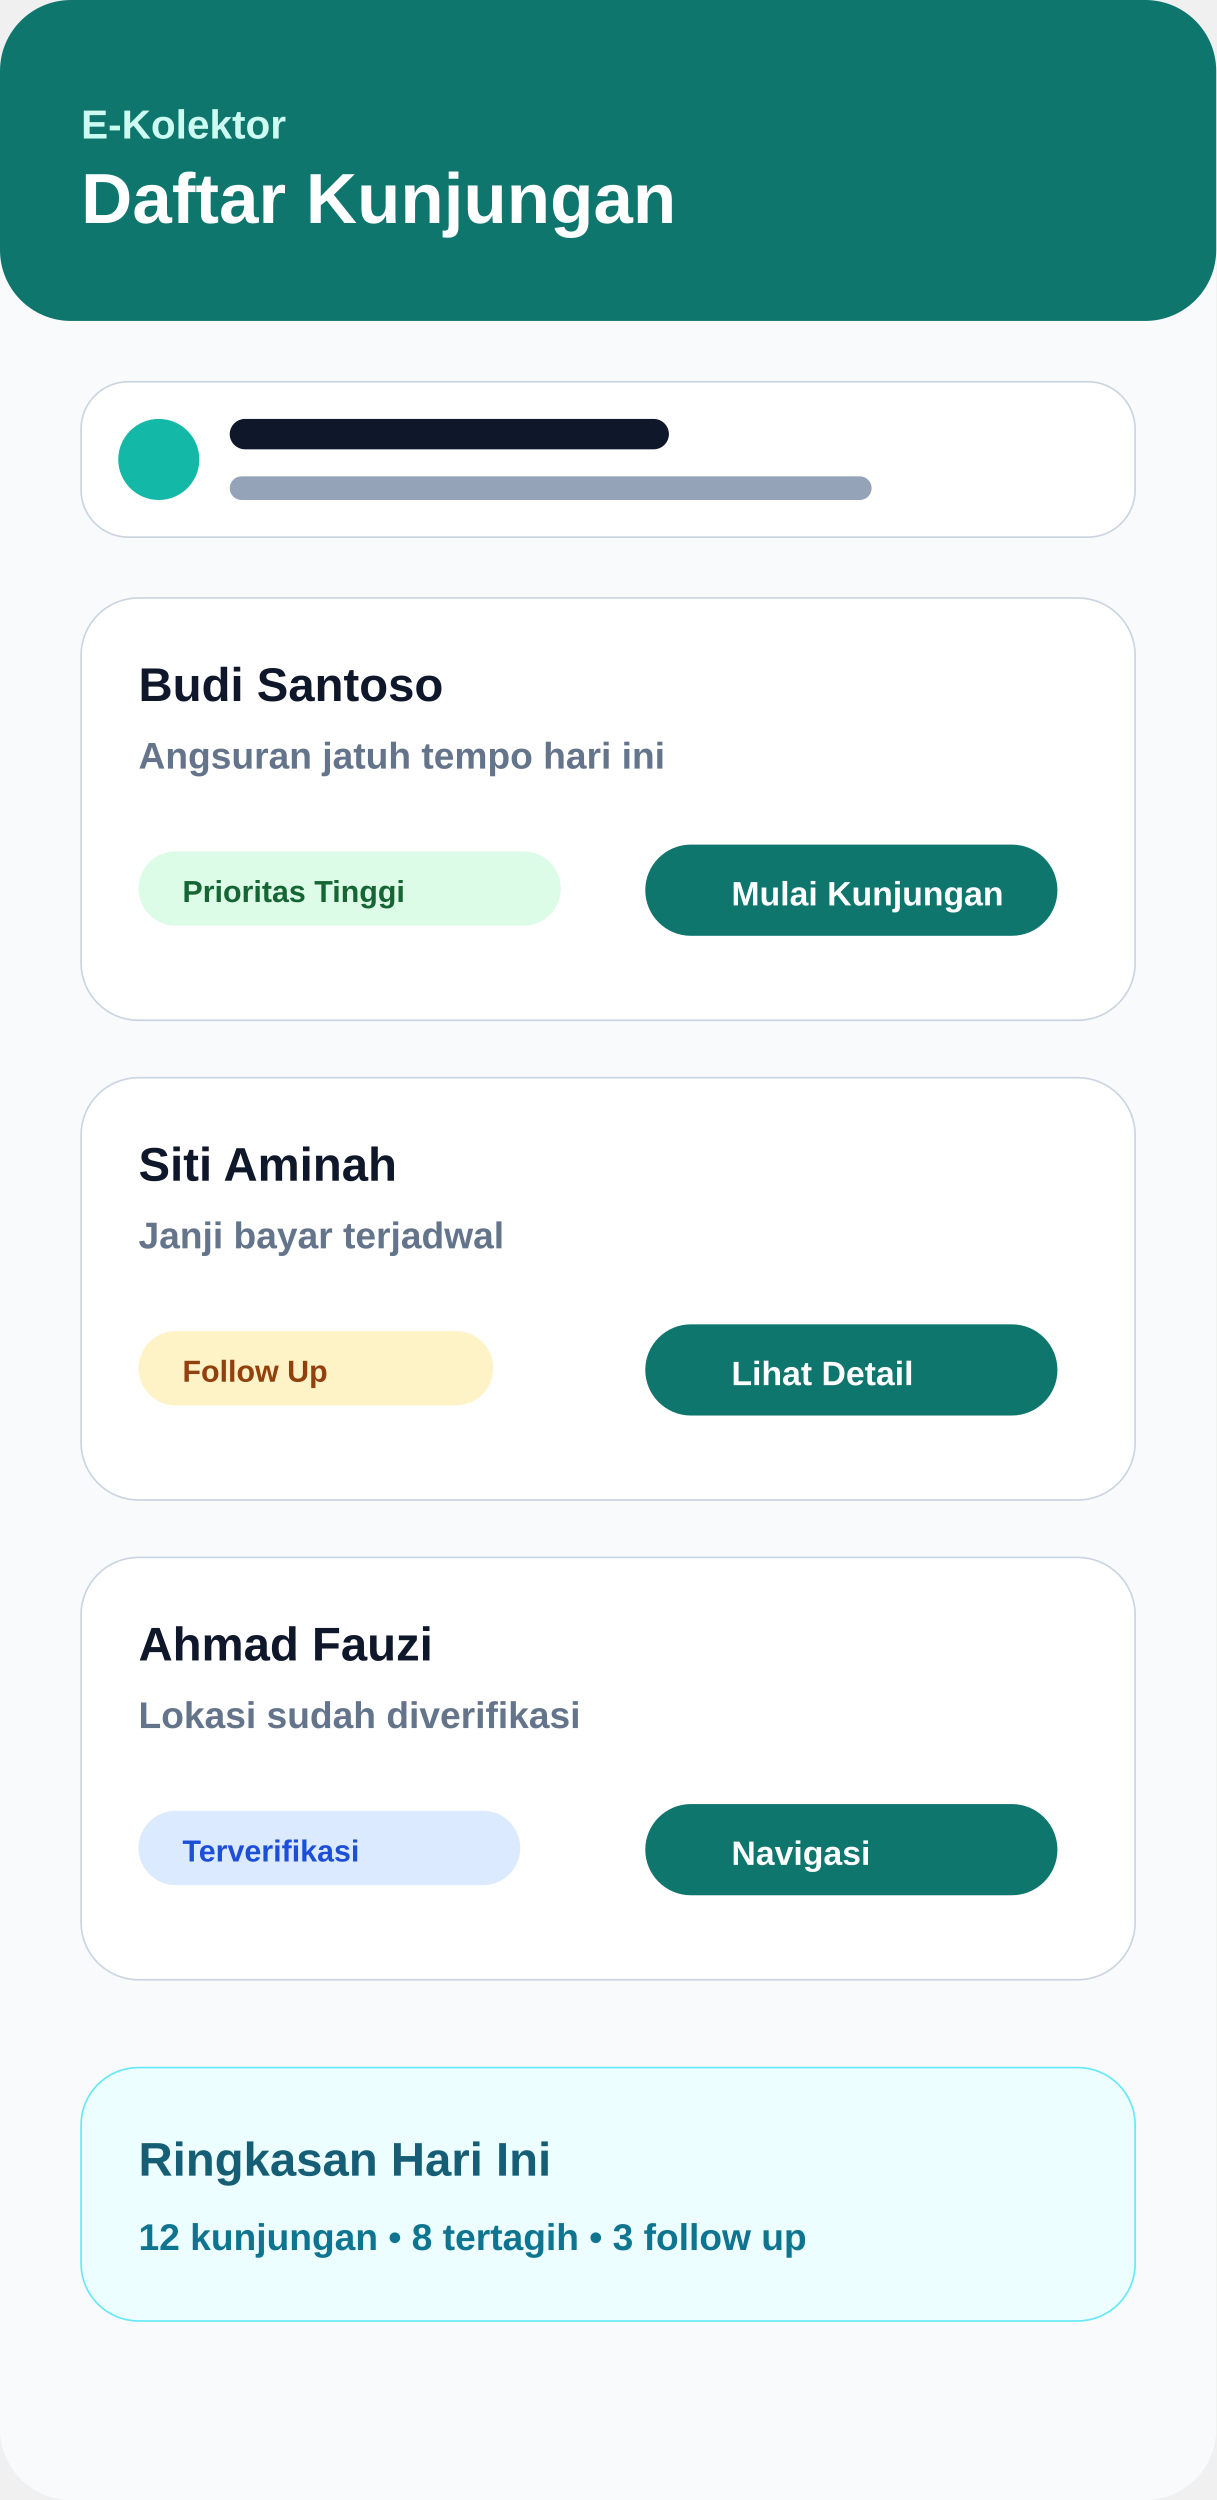
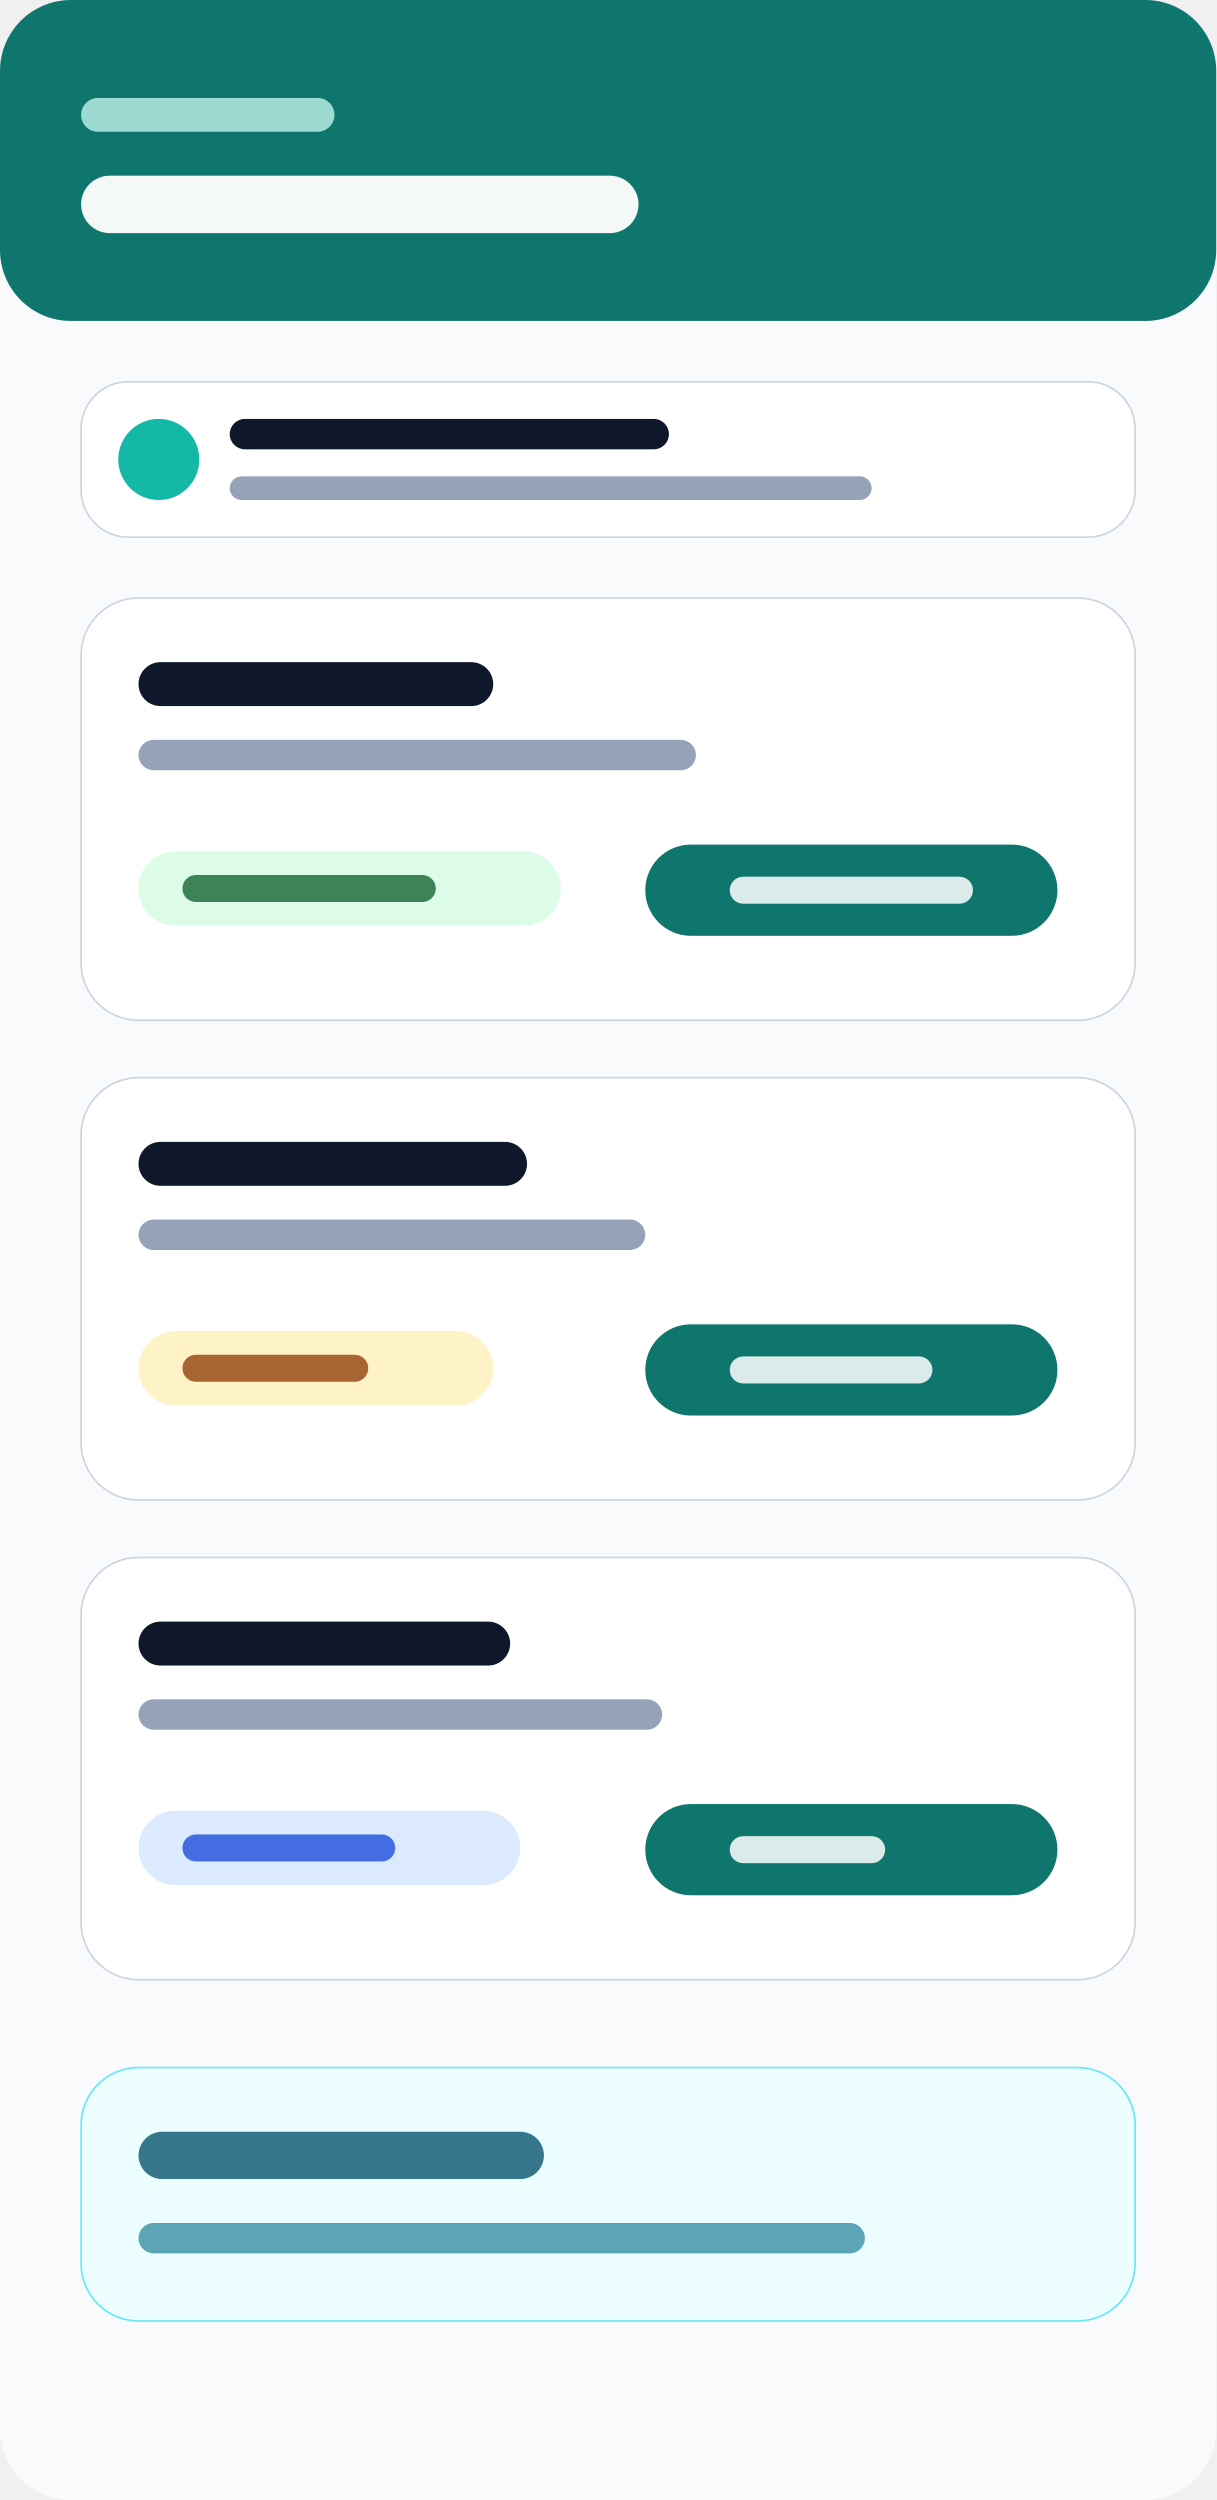
<svg xmlns="http://www.w3.org/2000/svg" width="720" height="1480" viewBox="0 0 720 1480" fill="none">
  <rect width="720" height="1480" rx="42" fill="#F8FAFC" />
  <rect width="720" height="190" rx="42" fill="#0F766E" />
-   <text x="48" y="82" fill="#CCFBF1" font-family="Arial, sans-serif" font-size="24" font-weight="700">E-Kolektor</text>
-   <text x="48" y="132" fill="#FFFFFF" font-family="Arial, sans-serif" font-size="42" font-weight="800">Daftar Kunjungan</text>
+   <rect x="48" y="58" width="150" height="20" rx="10" fill="#CCFBF1" opacity="0.75" />
+   <rect x="48" y="104" width="330" height="34" rx="17" fill="#FFFFFF" opacity="0.95" />
  <rect x="48" y="226" width="624" height="92" rx="28" fill="#FFFFFF" stroke="#CBD5E1" />
  <circle cx="94" cy="272" r="24" fill="#14B8A6" />
  <rect x="136" y="248" width="260" height="18" rx="9" fill="#0F172A" />
  <rect x="136" y="282" width="380" height="14" rx="7" fill="#94A3B8" />
  <rect x="48" y="354" width="624" height="250" rx="34" fill="#FFFFFF" stroke="#CBD5E1" />
-   <text x="82" y="415" fill="#0F172A" font-family="Arial, sans-serif" font-size="28" font-weight="800">Budi Santoso</text>
-   <text x="82" y="455" fill="#64748B" font-family="Arial, sans-serif" font-size="22" font-weight="600">Angsuran jatuh tempo hari ini</text>
+   <rect x="82" y="392" width="210" height="26" rx="13" fill="#0F172A" />
+   <rect x="82" y="438" width="330" height="18" rx="9" fill="#94A3B8" />
  <rect x="82" y="504" width="250" height="44" rx="22" fill="#DCFCE7" />
-   <text x="108" y="534" fill="#166534" font-family="Arial, sans-serif" font-size="18" font-weight="800">Prioritas Tinggi</text>
+   <rect x="108" y="518" width="150" height="16" rx="8" fill="#166534" opacity="0.8" />
  <rect x="382" y="500" width="244" height="54" rx="27" fill="#0F766E" />
-   <text x="433" y="536" fill="#FFFFFF" font-family="Arial, sans-serif" font-size="20" font-weight="800">Mulai Kunjungan</text>
+   <rect x="432" y="519" width="144" height="16" rx="8" fill="#FFFFFF" opacity="0.85" />
  <rect x="48" y="638" width="624" height="250" rx="34" fill="#FFFFFF" stroke="#CBD5E1" />
-   <text x="82" y="699" fill="#0F172A" font-family="Arial, sans-serif" font-size="28" font-weight="800">Siti Aminah</text>
-   <text x="82" y="739" fill="#64748B" font-family="Arial, sans-serif" font-size="22" font-weight="600">Janji bayar terjadwal</text>
+   <rect x="82" y="676" width="230" height="26" rx="13" fill="#0F172A" />
+   <rect x="82" y="722" width="300" height="18" rx="9" fill="#94A3B8" />
  <rect x="82" y="788" width="210" height="44" rx="22" fill="#FEF3C7" />
-   <text x="108" y="818" fill="#92400E" font-family="Arial, sans-serif" font-size="18" font-weight="800">Follow Up</text>
+   <rect x="108" y="802" width="110" height="16" rx="8" fill="#92400E" opacity="0.8" />
  <rect x="382" y="784" width="244" height="54" rx="27" fill="#0F766E" />
-   <text x="433" y="820" fill="#FFFFFF" font-family="Arial, sans-serif" font-size="20" font-weight="800">Lihat Detail</text>
+   <rect x="432" y="803" width="120" height="16" rx="8" fill="#FFFFFF" opacity="0.85" />
  <rect x="48" y="922" width="624" height="250" rx="34" fill="#FFFFFF" stroke="#CBD5E1" />
-   <text x="82" y="983" fill="#0F172A" font-family="Arial, sans-serif" font-size="28" font-weight="800">Ahmad Fauzi</text>
-   <text x="82" y="1023" fill="#64748B" font-family="Arial, sans-serif" font-size="22" font-weight="600">Lokasi sudah diverifikasi</text>
+   <rect x="82" y="960" width="220" height="26" rx="13" fill="#0F172A" />
+   <rect x="82" y="1006" width="310" height="18" rx="9" fill="#94A3B8" />
  <rect x="82" y="1072" width="226" height="44" rx="22" fill="#DBEAFE" />
-   <text x="108" y="1102" fill="#1D4ED8" font-family="Arial, sans-serif" font-size="18" font-weight="800">Terverifikasi</text>
+   <rect x="108" y="1086" width="126" height="16" rx="8" fill="#1D4ED8" opacity="0.8" />
  <rect x="382" y="1068" width="244" height="54" rx="27" fill="#0F766E" />
-   <text x="433" y="1104" fill="#FFFFFF" font-family="Arial, sans-serif" font-size="20" font-weight="800">Navigasi</text>
+   <rect x="432" y="1087" width="92" height="16" rx="8" fill="#FFFFFF" opacity="0.85" />
  <rect x="48" y="1224" width="624" height="150" rx="34" fill="#ECFEFF" stroke="#67E8F9" />
-   <text x="82" y="1288" fill="#155E75" font-family="Arial, sans-serif" font-size="28" font-weight="800">Ringkasan Hari Ini</text>
-   <text x="82" y="1332" fill="#0E7490" font-family="Arial, sans-serif" font-size="22" font-weight="700">12 kunjungan • 8 tertagih • 3 follow up</text>
+   <rect x="82" y="1262" width="240" height="28" rx="14" fill="#155E75" opacity="0.85" />
+   <rect x="82" y="1316" width="430" height="18" rx="9" fill="#0E7490" opacity="0.65" />
</svg>
